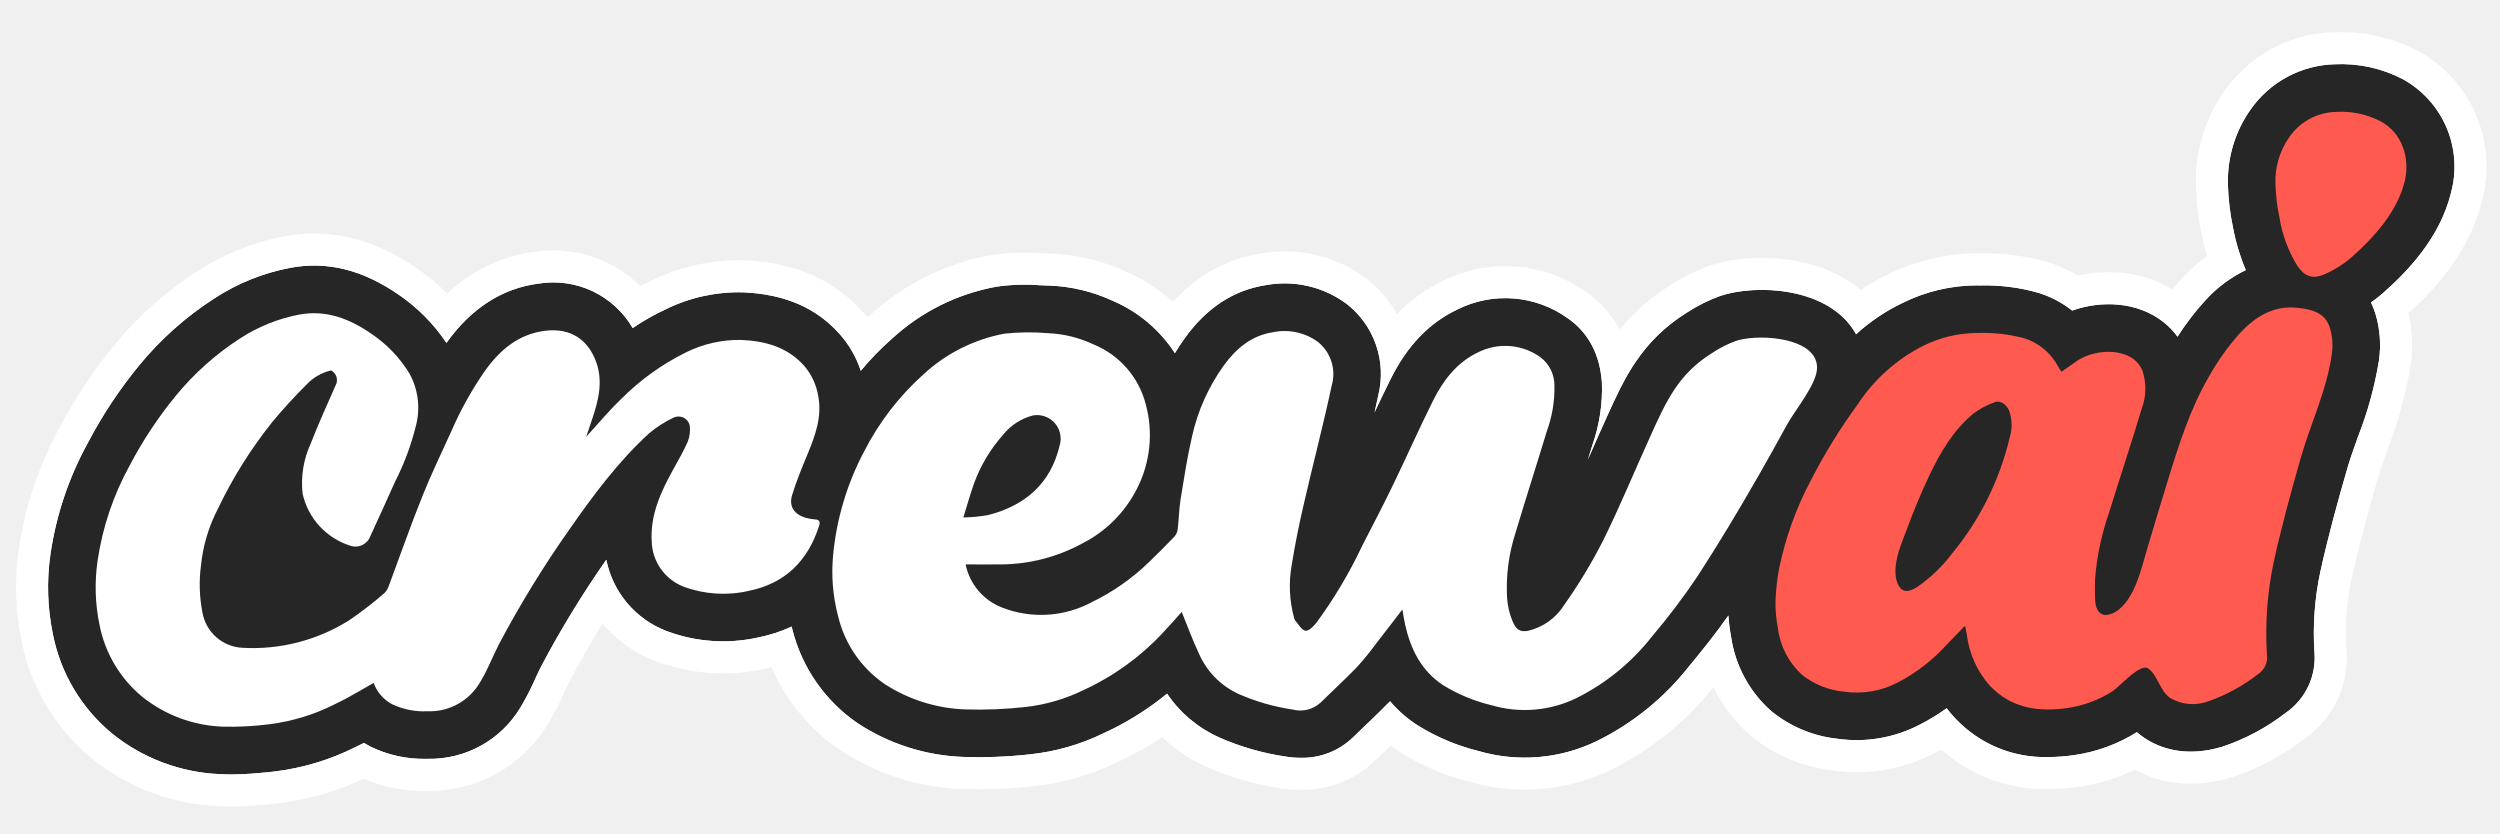
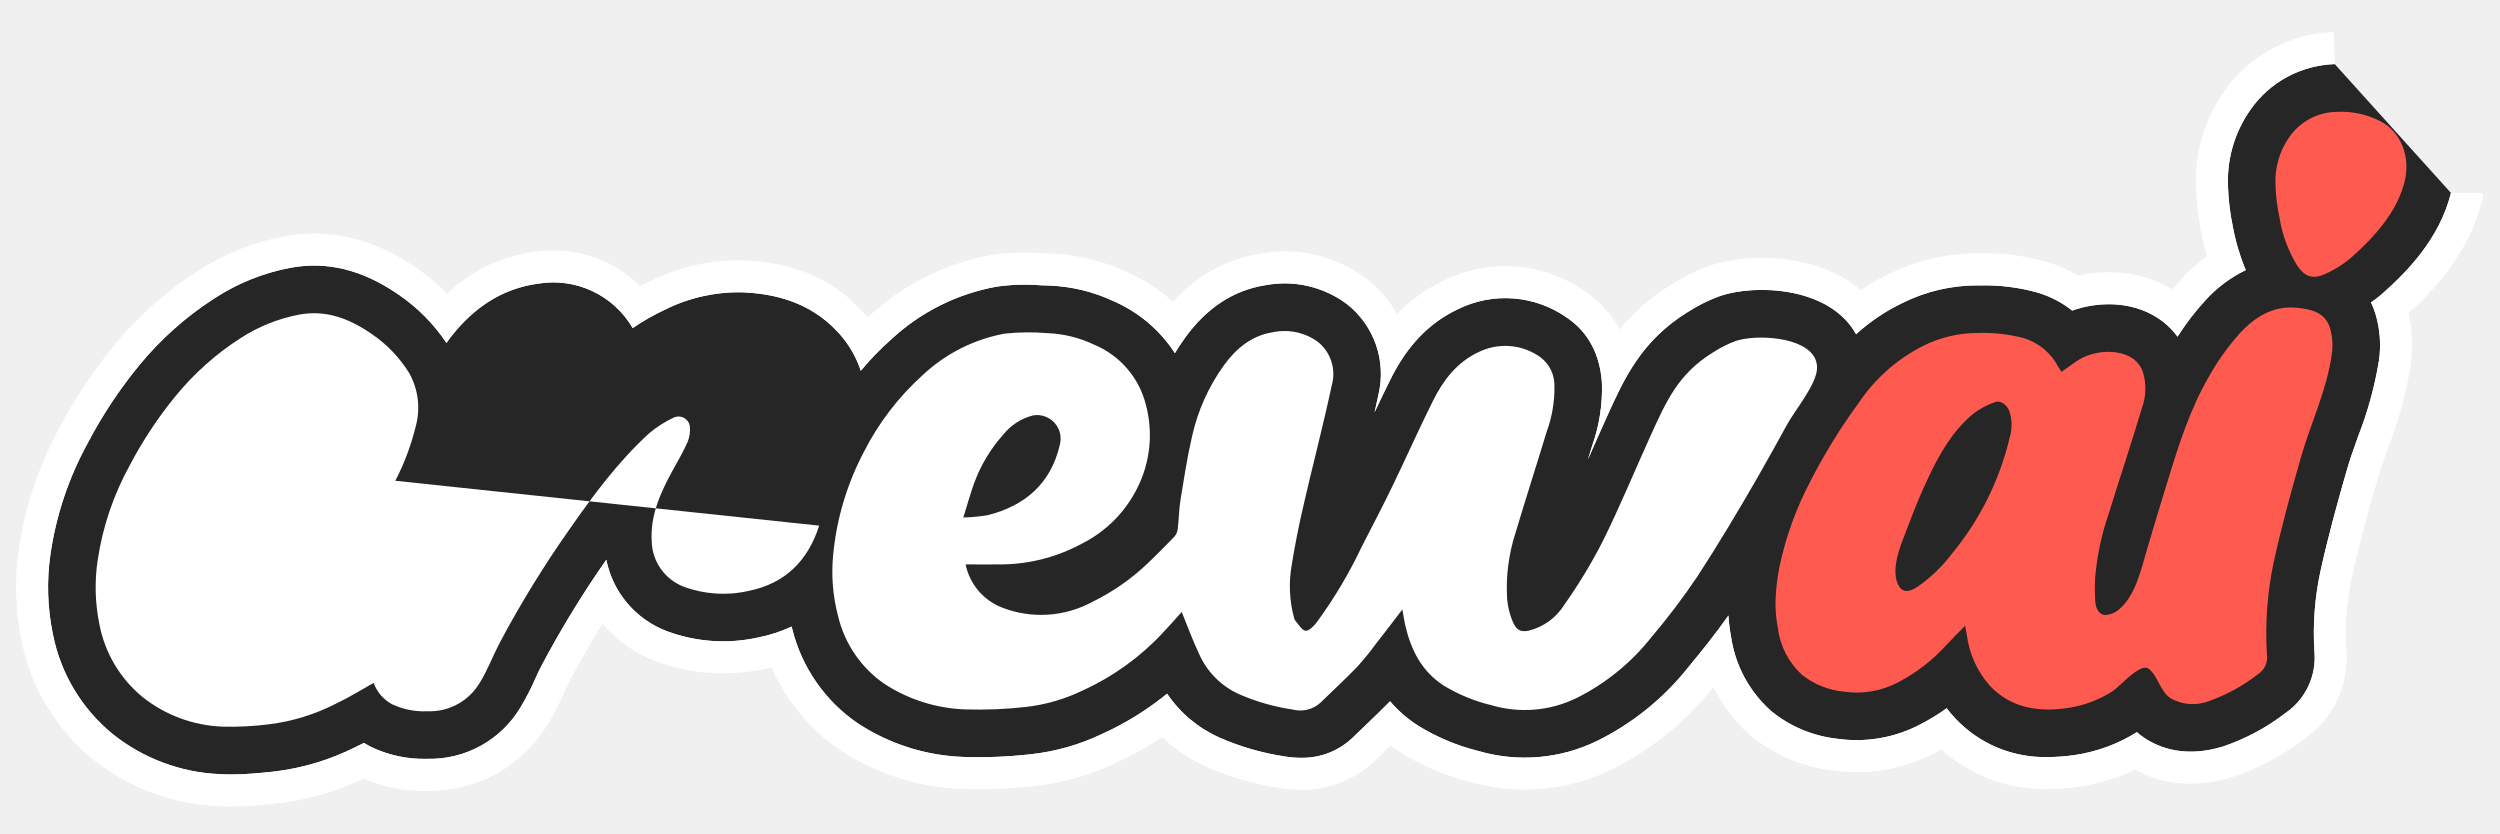
<svg xmlns="http://www.w3.org/2000/svg" width="156" height="52" viewBox="0 0 156 52" fill="none">
  <mask id="path-1-outside-1_7_2359" maskUnits="userSpaceOnUse" x="1" y="2" width="155" height="49" fill="black">
    <rect fill="white" x="1" y="2" width="155" height="49" />
-     <path d="M152.939 12.038V12.046C152.227 14.905 150.179 16.976 148.706 18.283L148.67 18.315C148.441 18.514 148.2 18.701 147.95 18.873C148.058 19.095 148.15 19.326 148.223 19.562L148.235 19.606C148.516 20.548 148.587 21.54 148.445 22.513C148.177 24.139 147.737 25.732 147.134 27.265C146.868 28.009 146.615 28.714 146.421 29.407C145.886 31.261 145.276 33.455 144.785 35.696C144.436 37.331 144.313 39.006 144.421 40.674C144.485 41.411 144.353 42.152 144.038 42.822C143.723 43.491 143.236 44.065 142.627 44.484C141.444 45.397 140.118 46.108 138.702 46.587C136.37 47.296 134.742 46.678 133.788 46.033C133.631 45.927 133.482 45.812 133.34 45.688C132.161 46.426 130.843 46.912 129.467 47.114C128.917 47.196 128.363 47.238 127.807 47.241C126.728 47.271 125.655 47.073 124.658 46.66C123.66 46.246 122.762 45.626 122.021 44.841C121.826 44.636 121.643 44.42 121.471 44.195C120.954 44.568 120.41 44.901 119.843 45.193C118.246 46.039 116.421 46.355 114.632 46.096C113.121 45.93 111.692 45.328 110.517 44.365C109.168 43.169 108.285 41.535 108.022 39.752C107.938 39.308 107.881 38.86 107.852 38.409C107.056 39.546 106.196 40.611 105.368 41.613C103.833 43.556 101.885 45.133 99.666 46.231C97.362 47.356 94.721 47.582 92.26 46.864C90.902 46.529 89.607 45.98 88.422 45.237C87.793 44.828 87.227 44.33 86.739 43.76C86.256 44.258 85.773 44.718 85.31 45.161C85.028 45.431 84.743 45.7 84.466 45.973C84.033 46.401 83.519 46.738 82.954 46.964C82.388 47.19 81.784 47.3 81.175 47.288C80.851 47.288 80.528 47.261 80.209 47.209C78.801 47 77.426 46.606 76.122 46.037L76.082 46.017C74.762 45.429 73.634 44.483 72.827 43.284C71.604 44.284 70.257 45.121 68.819 45.775C67.391 46.466 65.854 46.904 64.276 47.07C62.889 47.225 61.493 47.279 60.098 47.233C57.761 47.147 55.492 46.424 53.536 45.142C51.492 43.75 50.032 41.653 49.437 39.253C49.425 39.201 49.41 39.15 49.398 39.098C48.725 39.41 48.018 39.64 47.291 39.783C45.397 40.2 43.424 40.061 41.608 39.383C40.653 39.021 39.806 38.422 39.145 37.643C38.485 36.864 38.034 35.93 37.834 34.928C36.353 37.045 35.004 39.251 33.794 41.534C33.667 41.767 33.541 42.053 33.402 42.35C33.13 42.973 32.818 43.577 32.467 44.16C31.869 45.155 31.018 45.975 30 46.536C28.983 47.096 27.835 47.378 26.674 47.352H26.654C25.417 47.387 24.191 47.119 23.081 46.571C22.955 46.504 22.832 46.433 22.713 46.358C22.543 46.445 22.373 46.528 22.194 46.611C20.603 47.413 18.883 47.932 17.113 48.144L16.828 48.175C16.096 48.246 15.292 48.326 14.444 48.326C14.203 48.326 13.957 48.318 13.711 48.306C11.273 48.203 8.931 47.324 7.026 45.799C5.102 44.224 3.786 42.029 3.304 39.589C2.96 37.94 2.907 36.243 3.149 34.576C3.505 32.147 4.292 29.801 5.474 27.649C6.374 25.93 7.448 24.307 8.678 22.806C10.018 21.172 11.606 19.759 13.383 18.616C14.822 17.677 16.431 17.03 18.119 16.711C20.42 16.283 22.63 16.834 24.891 18.398C26.062 19.199 27.069 20.216 27.858 21.396C29.402 19.237 31.335 17.99 33.604 17.697C34.749 17.51 35.925 17.675 36.974 18.171C38.024 18.667 38.898 19.47 39.481 20.473C40.133 20.025 40.822 19.633 41.54 19.301C43.048 18.557 44.715 18.194 46.396 18.243C48.99 18.358 50.962 19.218 52.419 20.873C52.999 21.533 53.439 22.304 53.714 23.138C54.297 22.431 54.936 21.772 55.623 21.166C57.454 19.469 59.733 18.331 62.189 17.887C63.09 17.758 64.003 17.729 64.91 17.8C65.1 17.808 65.294 17.816 65.484 17.82C66.858 17.872 68.207 18.198 69.453 18.778C71.034 19.458 72.378 20.592 73.314 22.037C73.512 21.709 73.726 21.384 73.951 21.071C75.298 19.206 76.985 18.105 78.965 17.796C79.843 17.631 80.745 17.648 81.615 17.848C82.485 18.047 83.305 18.425 84.022 18.956C84.87 19.613 85.508 20.501 85.86 21.514C86.212 22.526 86.263 23.618 86.007 24.659C85.931 25.015 85.852 25.376 85.773 25.732C86.094 25.047 86.422 24.354 86.767 23.669C87.805 21.578 89.175 20.148 90.953 19.305C92.039 18.764 93.251 18.529 94.46 18.625C95.67 18.721 96.83 19.145 97.816 19.851C98.711 20.461 99.808 21.653 99.959 23.871C100.008 25.21 99.802 26.546 99.353 27.808C99.266 28.093 99.178 28.382 99.087 28.671L99.254 28.291C99.59 27.522 99.931 26.754 100.276 25.994C101.329 23.657 102.41 21.269 105.297 19.483C105.936 19.07 106.618 18.73 107.333 18.469C109.57 17.709 114.188 17.895 115.82 20.857C116.689 20.063 117.671 19.402 118.734 18.897C120.183 18.178 121.779 17.805 123.396 17.808L123.546 17.812C124.781 17.778 126.014 17.934 127.202 18.275C127.965 18.51 128.678 18.884 129.304 19.38C131.079 18.75 133.34 18.79 135.007 20.101C135.336 20.364 135.629 20.669 135.879 21.008C136.385 20.21 136.96 19.459 137.597 18.762C138.312 17.967 139.174 17.319 140.136 16.853C139.777 15.999 139.51 15.11 139.34 14.2C139.156 13.332 139.05 12.449 139.023 11.562V11.491C138.979 9.827 139.475 8.193 140.437 6.834C141.03 5.985 141.814 5.287 142.726 4.797C143.638 4.306 144.653 4.037 145.688 4.01C147.156 3.938 148.617 4.256 149.922 4.933C151.15 5.605 152.117 6.672 152.664 7.961C153.212 9.25 153.309 10.687 152.939 12.038Z" />
+     <path d="M152.939 12.038V12.046C152.227 14.905 150.179 16.976 148.706 18.283L148.67 18.315C148.441 18.514 148.2 18.701 147.95 18.873C148.058 19.095 148.15 19.326 148.223 19.562L148.235 19.606C148.516 20.548 148.587 21.54 148.445 22.513C148.177 24.139 147.737 25.732 147.134 27.265C146.868 28.009 146.615 28.714 146.421 29.407C145.886 31.261 145.276 33.455 144.785 35.696C144.436 37.331 144.313 39.006 144.421 40.674C144.485 41.411 144.353 42.152 144.038 42.822C143.723 43.491 143.236 44.065 142.627 44.484C141.444 45.397 140.118 46.108 138.702 46.587C136.37 47.296 134.742 46.678 133.788 46.033C133.631 45.927 133.482 45.812 133.34 45.688C132.161 46.426 130.843 46.912 129.467 47.114C128.917 47.196 128.363 47.238 127.807 47.241C126.728 47.271 125.655 47.073 124.658 46.66C123.66 46.246 122.762 45.626 122.021 44.841C121.826 44.636 121.643 44.42 121.471 44.195C120.954 44.568 120.41 44.901 119.843 45.193C118.246 46.039 116.421 46.355 114.632 46.096C113.121 45.93 111.692 45.328 110.517 44.365C109.168 43.169 108.285 41.535 108.022 39.752C107.938 39.308 107.881 38.86 107.852 38.409C107.056 39.546 106.196 40.611 105.368 41.613C103.833 43.556 101.885 45.133 99.666 46.231C97.362 47.356 94.721 47.582 92.26 46.864C90.902 46.529 89.607 45.98 88.422 45.237C87.793 44.828 87.227 44.33 86.739 43.76C86.256 44.258 85.773 44.718 85.31 45.161C85.028 45.431 84.743 45.7 84.466 45.973C84.033 46.401 83.519 46.738 82.954 46.964C82.388 47.19 81.784 47.3 81.175 47.288C80.851 47.288 80.528 47.261 80.209 47.209C78.801 47 77.426 46.606 76.122 46.037L76.082 46.017C74.762 45.429 73.634 44.483 72.827 43.284C71.604 44.284 70.257 45.121 68.819 45.775C67.391 46.466 65.854 46.904 64.276 47.07C62.889 47.225 61.493 47.279 60.098 47.233C57.761 47.147 55.492 46.424 53.536 45.142C51.492 43.75 50.032 41.653 49.437 39.253C49.425 39.201 49.41 39.15 49.398 39.098C48.725 39.41 48.018 39.64 47.291 39.783C45.397 40.2 43.424 40.061 41.608 39.383C40.653 39.021 39.806 38.422 39.145 37.643C38.485 36.864 38.034 35.93 37.834 34.928C36.353 37.045 35.004 39.251 33.794 41.534C33.667 41.767 33.541 42.053 33.402 42.35C33.13 42.973 32.818 43.577 32.467 44.16C31.869 45.155 31.018 45.975 30 46.536C28.983 47.096 27.835 47.378 26.674 47.352H26.654C25.417 47.387 24.191 47.119 23.081 46.571C22.955 46.504 22.832 46.433 22.713 46.358C22.543 46.445 22.373 46.528 22.194 46.611C20.603 47.413 18.883 47.932 17.113 48.144L16.828 48.175C16.096 48.246 15.292 48.326 14.444 48.326C14.203 48.326 13.957 48.318 13.711 48.306C11.273 48.203 8.931 47.324 7.026 45.799C5.102 44.224 3.786 42.029 3.304 39.589C2.96 37.94 2.907 36.243 3.149 34.576C3.505 32.147 4.292 29.801 5.474 27.649C6.374 25.93 7.448 24.307 8.678 22.806C10.018 21.172 11.606 19.759 13.383 18.616C14.822 17.677 16.431 17.03 18.119 16.711C20.42 16.283 22.63 16.834 24.891 18.398C26.062 19.199 27.069 20.216 27.858 21.396C29.402 19.237 31.335 17.99 33.604 17.697C34.749 17.51 35.925 17.675 36.974 18.171C38.024 18.667 38.898 19.47 39.481 20.473C40.133 20.025 40.822 19.633 41.54 19.301C43.048 18.557 44.715 18.194 46.396 18.243C48.99 18.358 50.962 19.218 52.419 20.873C52.999 21.533 53.439 22.304 53.714 23.138C54.297 22.431 54.936 21.772 55.623 21.166C57.454 19.469 59.733 18.331 62.189 17.887C63.09 17.758 64.003 17.729 64.91 17.8C65.1 17.808 65.294 17.816 65.484 17.82C66.858 17.872 68.207 18.198 69.453 18.778C71.034 19.458 72.378 20.592 73.314 22.037C73.512 21.709 73.726 21.384 73.951 21.071C75.298 19.206 76.985 18.105 78.965 17.796C79.843 17.631 80.745 17.648 81.615 17.848C82.485 18.047 83.305 18.425 84.022 18.956C84.87 19.613 85.508 20.501 85.86 21.514C86.212 22.526 86.263 23.618 86.007 24.659C85.931 25.015 85.852 25.376 85.773 25.732C86.094 25.047 86.422 24.354 86.767 23.669C87.805 21.578 89.175 20.148 90.953 19.305C92.039 18.764 93.251 18.529 94.46 18.625C95.67 18.721 96.83 19.145 97.816 19.851C98.711 20.461 99.808 21.653 99.959 23.871C100.008 25.21 99.802 26.546 99.353 27.808C99.266 28.093 99.178 28.382 99.087 28.671L99.254 28.291C99.59 27.522 99.931 26.754 100.276 25.994C101.329 23.657 102.41 21.269 105.297 19.483C105.936 19.07 106.618 18.73 107.333 18.469C109.57 17.709 114.188 17.895 115.82 20.857C116.689 20.063 117.671 19.402 118.734 18.897C120.183 18.178 121.779 17.805 123.396 17.808L123.546 17.812C124.781 17.778 126.014 17.934 127.202 18.275C127.965 18.51 128.678 18.884 129.304 19.38C131.079 18.75 133.34 18.79 135.007 20.101C135.336 20.364 135.629 20.669 135.879 21.008C136.385 20.21 136.96 19.459 137.597 18.762C138.312 17.967 139.174 17.319 140.136 16.853C139.777 15.999 139.51 15.11 139.34 14.2C139.156 13.332 139.05 12.449 139.023 11.562V11.491C138.979 9.827 139.475 8.193 140.437 6.834C141.03 5.985 141.814 5.287 142.726 4.797C143.638 4.306 144.653 4.037 145.688 4.0.0.8C147.156 3.938 148.617 4.256 149.922 4.933C151.15 5.605 152.117 6.672 152.664 7.961C153.212 9.25 153.309 10.687 152.939 12.038Z" />
  </mask>
-   <path d="M152.939 12.038V12.046C152.227 14.905 150.179 16.976 148.706 18.283L148.67 18.315C148.441 18.514 148.2 18.701 147.95 18.873C148.058 19.095 148.15 19.326 148.223 19.562L148.235 19.606C148.516 20.548 148.587 21.54 148.445 22.513C148.177 24.139 147.737 25.732 147.134 27.265C146.868 28.009 146.615 28.714 146.421 29.407C145.886 31.261 145.276 33.455 144.785 35.696C144.436 37.331 144.313 39.006 144.421 40.674C144.485 41.411 144.353 42.152 144.038 42.822C143.723 43.491 143.236 44.065 142.627 44.484C141.444 45.397 140.118 46.108 138.702 46.587C136.37 47.296 134.742 46.678 133.788 46.033C133.631 45.927 133.482 45.812 133.34 45.688C132.161 46.426 130.843 46.912 129.467 47.114C128.917 47.196 128.363 47.238 127.807 47.241C126.728 47.271 125.655 47.073 124.658 46.66C123.66 46.246 122.762 45.626 122.021 44.841C121.826 44.636 121.643 44.42 121.471 44.195C120.954 44.568 120.41 44.901 119.843 45.193C118.246 46.039 116.421 46.355 114.632 46.096C113.121 45.93 111.692 45.328 110.517 44.365C109.168 43.169 108.285 41.535 108.022 39.752C107.938 39.308 107.881 38.86 107.852 38.409C107.056 39.546 106.196 40.611 105.368 41.613C103.833 43.556 101.885 45.133 99.666 46.231C97.362 47.356 94.721 47.582 92.26 46.864C90.902 46.529 89.607 45.98 88.422 45.237C87.793 44.828 87.227 44.33 86.739 43.76C86.256 44.258 85.773 44.718 85.31 45.161C85.028 45.431 84.743 45.7 84.466 45.973C84.033 46.401 83.519 46.738 82.954 46.964C82.388 47.19 81.784 47.3 81.175 47.288C80.851 47.288 80.528 47.261 80.209 47.209C78.801 47 77.426 46.606 76.122 46.037L76.082 46.017C74.762 45.429 73.634 44.483 72.827 43.284C71.604 44.284 70.257 45.121 68.819 45.775C67.391 46.466 65.854 46.904 64.276 47.07C62.889 47.225 61.493 47.279 60.098 47.233C57.761 47.147 55.492 46.424 53.536 45.142C51.492 43.75 50.032 41.653 49.437 39.253C49.425 39.201 49.41 39.15 49.398 39.098C48.725 39.41 48.018 39.64 47.291 39.783C45.397 40.2 43.424 40.061 41.608 39.383C40.653 39.021 39.806 38.422 39.145 37.643C38.485 36.864 38.034 35.93 37.834 34.928C36.353 37.045 35.004 39.251 33.794 41.534C33.667 41.767 33.541 42.053 33.402 42.35C33.13 42.973 32.818 43.577 32.467 44.16C31.869 45.155 31.018 45.975 30 46.536C28.983 47.096 27.835 47.378 26.674 47.352H26.654C25.417 47.387 24.191 47.119 23.081 46.571C22.955 46.504 22.832 46.433 22.713 46.358C22.543 46.445 22.373 46.528 22.194 46.611C20.603 47.413 18.883 47.932 17.113 48.144L16.828 48.175C16.096 48.246 15.292 48.326 14.444 48.326C14.203 48.326 13.957 48.318 13.711 48.306C11.273 48.203 8.931 47.324 7.026 45.799C5.102 44.224 3.786 42.029 3.304 39.589C2.96 37.94 2.907 36.243 3.149 34.576C3.505 32.147 4.292 29.801 5.474 27.649C6.374 25.93 7.448 24.307 8.678 22.806C10.018 21.172 11.606 19.759 13.383 18.616C14.822 17.677 16.431 17.03 18.119 16.711C20.42 16.283 22.63 16.834 24.891 18.398C26.062 19.199 27.069 20.216 27.858 21.396C29.402 19.237 31.335 17.99 33.604 17.697C34.749 17.51 35.925 17.675 36.974 18.171C38.024 18.667 38.898 19.47 39.481 20.473C40.133 20.025 40.822 19.633 41.54 19.301C43.048 18.557 44.715 18.194 46.396 18.243C48.99 18.358 50.962 19.218 52.419 20.873C52.999 21.533 53.439 22.304 53.714 23.138C54.297 22.431 54.936 21.772 55.623 21.166C57.454 19.469 59.733 18.331 62.189 17.887C63.09 17.758 64.003 17.729 64.91 17.8C65.1 17.808 65.294 17.816 65.484 17.82C66.858 17.872 68.207 18.198 69.453 18.778C71.034 19.458 72.378 20.592 73.314 22.037C73.512 21.709 73.726 21.384 73.951 21.071C75.298 19.206 76.985 18.105 78.965 17.796C79.843 17.631 80.745 17.648 81.615 17.848C82.485 18.047 83.305 18.425 84.022 18.956C84.87 19.613 85.508 20.501 85.86 21.514C86.212 22.526 86.263 23.618 86.007 24.659C85.931 25.015 85.852 25.376 85.773 25.732C86.094 25.047 86.422 24.354 86.767 23.669C87.805 21.578 89.175 20.148 90.953 19.305C92.039 18.764 93.251 18.529 94.46 18.625C95.67 18.721 96.83 19.145 97.816 19.851C98.711 20.461 99.808 21.653 99.959 23.871C100.008 25.21 99.802 26.546 99.353 27.808C99.266 28.093 99.178 28.382 99.087 28.671L99.254 28.291C99.59 27.522 99.931 26.754 100.276 25.994C101.329 23.657 102.41 21.269 105.297 19.483C105.936 19.07 106.618 18.73 107.333 18.469C109.57 17.709 114.188 17.895 115.82 20.857C116.689 20.063 117.671 19.402 118.734 18.897C120.183 18.178 121.779 17.805 123.396 17.808L123.546 17.812C124.781 17.778 126.014 17.934 127.202 18.275C127.965 18.51 128.678 18.884 129.304 19.38C131.079 18.75 133.34 18.79 135.007 20.101C135.336 20.364 135.629 20.669 135.879 21.008C136.385 20.21 136.96 19.459 137.597 18.762C138.312 17.967 139.174 17.319 140.136 16.853C139.777 15.999 139.51 15.11 139.34 14.2C139.156 13.332 139.05 12.449 139.023 11.562V11.491C138.979 9.827 139.475 8.193 140.437 6.834C141.03 5.985 141.814 5.287 142.726 4.797C143.638 4.306 144.653 4.037 145.688 4.01C147.156 3.938 148.617 4.256 149.922 4.933C151.15 5.605 152.117 6.672 152.664 7.961C153.212 9.25 153.309 10.687 152.939 12.038Z" fill="#262626" />
-   <path d="M152.939 12.038V12.046C152.227 14.905 150.179 16.976 148.706 18.283L148.67 18.315C148.441 18.514 148.2 18.701 147.95 18.873C148.058 19.095 148.15 19.326 148.223 19.562L148.235 19.606C148.516 20.548 148.587 21.54 148.445 22.513C148.177 24.139 147.737 25.732 147.134 27.265C146.868 28.009 146.615 28.714 146.421 29.407C145.886 31.261 145.276 33.455 144.785 35.696C144.436 37.331 144.313 39.006 144.421 40.674C144.485 41.411 144.353 42.152 144.038 42.822C143.723 43.491 143.236 44.065 142.627 44.484C141.444 45.397 140.118 46.108 138.702 46.587C136.37 47.296 134.742 46.678 133.788 46.033C133.631 45.927 133.482 45.812 133.34 45.688C132.161 46.426 130.843 46.912 129.467 47.114C128.917 47.196 128.363 47.238 127.807 47.241C126.728 47.271 125.655 47.073 124.658 46.66C123.66 46.246 122.762 45.626 122.021 44.841C121.826 44.636 121.643 44.42 121.471 44.195C120.954 44.568 120.41 44.901 119.843 45.193C118.246 46.039 116.421 46.355 114.632 46.096C113.121 45.93 111.692 45.328 110.517 44.365C109.168 43.169 108.285 41.535 108.022 39.752C107.938 39.308 107.881 38.86 107.852 38.409C107.056 39.546 106.196 40.611 105.368 41.613C103.833 43.556 101.885 45.133 99.666 46.231C97.362 47.356 94.721 47.582 92.26 46.864C90.902 46.529 89.607 45.98 88.422 45.237C87.793 44.828 87.227 44.33 86.739 43.76C86.256 44.258 85.773 44.718 85.31 45.161C85.028 45.431 84.743 45.7 84.466 45.973C84.033 46.401 83.519 46.738 82.954 46.964C82.388 47.19 81.784 47.3 81.175 47.288C80.851 47.288 80.528 47.261 80.209 47.209C78.801 47 77.426 46.606 76.122 46.037L76.082 46.017C74.762 45.429 73.634 44.483 72.827 43.284C71.604 44.284 70.257 45.121 68.819 45.775C67.391 46.466 65.854 46.904 64.276 47.07C62.889 47.225 61.493 47.279 60.098 47.233C57.761 47.147 55.492 46.424 53.536 45.142C51.492 43.75 50.032 41.653 49.437 39.253C49.425 39.201 49.41 39.15 49.398 39.098C48.725 39.41 48.018 39.64 47.291 39.783C45.397 40.2 43.424 40.061 41.608 39.383C40.653 39.021 39.806 38.422 39.145 37.643C38.485 36.864 38.034 35.93 37.834 34.928C36.353 37.045 35.004 39.251 33.794 41.534C33.667 41.767 33.541 42.053 33.402 42.35C33.13 42.973 32.818 43.577 32.467 44.16C31.869 45.155 31.018 45.975 30 46.536C28.983 47.096 27.835 47.378 26.674 47.352H26.654C25.417 47.387 24.191 47.119 23.081 46.571C22.955 46.504 22.832 46.433 22.713 46.358C22.543 46.445 22.373 46.528 22.194 46.611C20.603 47.413 18.883 47.932 17.113 48.144L16.828 48.175C16.096 48.246 15.292 48.326 14.444 48.326C14.203 48.326 13.957 48.318 13.711 48.306C11.273 48.203 8.931 47.324 7.026 45.799C5.102 44.224 3.786 42.029 3.304 39.589C2.96 37.94 2.907 36.243 3.149 34.576C3.505 32.147 4.292 29.801 5.474 27.649C6.374 25.93 7.448 24.307 8.678 22.806C10.018 21.172 11.606 19.759 13.383 18.616C14.822 17.677 16.431 17.03 18.119 16.711C20.42 16.283 22.63 16.834 24.891 18.398C26.062 19.199 27.069 20.216 27.858 21.396C29.402 19.237 31.335 17.99 33.604 17.697C34.749 17.51 35.925 17.675 36.974 18.171C38.024 18.667 38.898 19.47 39.481 20.473C40.133 20.025 40.822 19.633 41.54 19.301C43.048 18.557 44.715 18.194 46.396 18.243C48.99 18.358 50.962 19.218 52.419 20.873C52.999 21.533 53.439 22.304 53.714 23.138C54.297 22.431 54.936 21.772 55.623 21.166C57.454 19.469 59.733 18.331 62.189 17.887C63.09 17.758 64.003 17.729 64.91 17.8C65.1 17.808 65.294 17.816 65.484 17.82C66.858 17.872 68.207 18.198 69.453 18.778C71.034 19.458 72.378 20.592 73.314 22.037C73.512 21.709 73.726 21.384 73.951 21.071C75.298 19.206 76.985 18.105 78.965 17.796C79.843 17.631 80.745 17.648 81.615 17.848C82.485 18.047 83.305 18.425 84.022 18.956C84.87 19.613 85.508 20.501 85.86 21.514C86.212 22.526 86.263 23.618 86.007 24.659C85.931 25.015 85.852 25.376 85.773 25.732C86.094 25.047 86.422 24.354 86.767 23.669C87.805 21.578 89.175 20.148 90.953 19.305C92.039 18.764 93.251 18.529 94.46 18.625C95.67 18.721 96.83 19.145 97.816 19.851C98.711 20.461 99.808 21.653 99.959 23.871C100.008 25.21 99.802 26.546 99.353 27.808C99.266 28.093 99.178 28.382 99.087 28.671L99.254 28.291C99.59 27.522 99.931 26.754 100.276 25.994C101.329 23.657 102.41 21.269 105.297 19.483C105.936 19.07 106.618 18.73 107.333 18.469C109.57 17.709 114.188 17.895 115.82 20.857C116.689 20.063 117.671 19.402 118.734 18.897C120.183 18.178 121.779 17.805 123.396 17.808L123.546 17.812C124.781 17.778 126.014 17.934 127.202 18.275C127.965 18.51 128.678 18.884 129.304 19.38C131.079 18.75 133.34 18.79 135.007 20.101C135.336 20.364 135.629 20.669 135.879 21.008C136.385 20.21 136.96 19.459 137.597 18.762C138.312 17.967 139.174 17.319 140.136 16.853C139.777 15.999 139.51 15.11 139.34 14.2C139.156 13.332 139.05 12.449 139.023 11.562V11.491C138.979 9.827 139.475 8.193 140.437 6.834C141.03 5.985 141.814 5.287 142.726 4.797C143.638 4.306 144.653 4.037 145.688 4.01C147.156 3.938 148.617 4.256 149.922 4.933C151.15 5.605 152.117 6.672 152.664 7.961C153.212 9.25 153.309 10.687 152.939 12.038Z" stroke="white" stroke-width="4" mask="url(#path-1-outside-1_7_2359)" />
+   <path d="M152.939 12.038V12.046C152.227 14.905 150.179 16.976 148.706 18.283L148.67 18.315C148.441 18.514 148.2 18.701 147.95 18.873C148.058 19.095 148.15 19.326 148.223 19.562L148.235 19.606C148.516 20.548 148.587 21.54 148.445 22.513C148.177 24.139 147.737 25.732 147.134 27.265C146.868 28.009 146.615 28.714 146.421 29.407C145.886 31.261 145.276 33.455 144.785 35.696C144.436 37.331 144.313 39.006 144.421 40.674C144.485 41.411 144.353 42.152 144.038 42.822C143.723 43.491 143.236 44.065 142.627 44.484C141.444 45.397 140.118 46.108 138.702 46.587C136.37 47.296 134.742 46.678 133.788 46.033C133.631 45.927 133.482 45.812 133.34 45.688C132.161 46.426 130.843 46.912 129.467 47.114C128.917 47.196 128.363 47.238 127.807 47.241C126.728 47.271 125.655 47.073 124.658 46.66C123.66 46.246 122.762 45.626 122.021 44.841C121.826 44.636 121.643 44.42 121.471 44.195C120.954 44.568 120.41 44.901 119.843 45.193C118.246 46.039 116.421 46.355 114.632 46.096C113.121 45.93 111.692 45.328 110.517 44.365C109.168 43.169 108.285 41.535 108.022 39.752C107.938 39.308 107.881 38.86 107.852 38.409C107.056 39.546 106.196 40.611 105.368 41.613C103.833 43.556 101.885 45.133 99.666 46.231C97.362 47.356 94.721 47.582 92.26 46.864C90.902 46.529 89.607 45.98 88.422 45.237C87.793 44.828 87.227 44.33 86.739 43.76C86.256 44.258 85.773 44.718 85.31 45.161C85.028 45.431 84.743 45.7 84.466 45.973C84.033 46.401 83.519 46.738 82.954 46.964C82.388 47.19 81.784 47.3 81.175 47.288C80.851 47.288 80.528 47.261 80.209 47.209C78.801 47 77.426 46.606 76.122 46.037L76.082 46.017C74.762 45.429 73.634 44.483 72.827 43.284C71.604 44.284 70.257 45.121 68.819 45.775C67.391 46.466 65.854 46.904 64.276 47.07C62.889 47.225 61.493 47.279 60.098 47.233C57.761 47.147 55.492 46.424 53.536 45.142C51.492 43.75 50.032 41.653 49.437 39.253C49.425 39.201 49.41 39.15 49.398 39.098C48.725 39.41 48.018 39.64 47.291 39.783C45.397 40.2 43.424 40.061 41.608 39.383C40.653 39.021 39.806 38.422 39.145 37.643C38.485 36.864 38.034 35.93 37.834 34.928C36.353 37.045 35.004 39.251 33.794 41.534C33.667 41.767 33.541 42.053 33.402 42.35C33.13 42.973 32.818 43.577 32.467 44.16C31.869 45.155 31.018 45.975 30 46.536C28.983 47.096 27.835 47.378 26.674 47.352H26.654C25.417 47.387 24.191 47.119 23.081 46.571C22.955 46.504 22.832 46.433 22.713 46.358C22.543 46.445 22.373 46.528 22.194 46.611C20.603 47.413 18.883 47.932 17.113 48.144L16.828 48.175C16.096 48.246 15.292 48.326 14.444 48.326C14.203 48.326 13.957 48.318 13.711 48.306C11.273 48.203 8.931 47.324 7.026 45.799C5.102 44.224 3.786 42.029 3.304 39.589C2.96 37.94 2.907 36.243 3.149 34.576C3.505 32.147 4.292 29.801 5.474 27.649C6.374 25.93 7.448 24.307 8.678 22.806C10.018 21.172 11.606 19.759 13.383 18.616C14.822 17.677 16.431 17.03 18.119 16.711C20.42 16.283 22.63 16.834 24.891 18.398C26.062 19.199 27.069 20.216 27.858 21.396C29.402 19.237 31.335 17.99 33.604 17.697C34.749 17.51 35.925 17.675 36.974 18.171C38.024 18.667 38.898 19.47 39.481 20.473C40.133 20.025 40.822 19.633 41.54 19.301C43.048 18.557 44.715 18.194 46.396 18.243C48.99 18.358 50.962 19.218 52.419 20.873C52.999 21.533 53.439 22.304 53.714 23.138C54.297 22.431 54.936 21.772 55.623 21.166C57.454 19.469 59.733 18.331 62.189 17.887C63.09 17.758 64.003 17.729 64.91 17.8C65.1 17.808 65.294 17.816 65.484 17.82C66.858 17.872 68.207 18.198 69.453 18.778C71.034 19.458 72.378 20.592 73.314 22.037C73.512 21.709 73.726 21.384 73.951 21.071C75.298 19.206 76.985 18.105 78.965 17.796C79.843 17.631 80.745 17.648 81.615 17.848C82.485 18.047 83.305 18.425 84.022 18.956C84.87 19.613 85.508 20.501 85.86 21.514C86.212 22.526 86.263 23.618 86.007 24.659C85.931 25.015 85.852 25.376 85.773 25.732C86.094 25.047 86.422 24.354 86.767 23.669C87.805 21.578 89.175 20.148 90.953 19.305C92.039 18.764 93.251 18.529 94.46 18.625C95.67 18.721 96.83 19.145 97.816 19.851C98.711 20.461 99.808 21.653 99.959 23.871C100.008 25.21 99.802 26.546 99.353 27.808C99.266 28.093 99.178 28.382 99.087 28.671L99.254 28.291C99.59 27.522 99.931 26.754 100.276 25.994C101.329 23.657 102.41 21.269 105.297 19.483C105.936 19.07 106.618 18.73 107.333 18.469C109.57 17.709 114.188 17.895 115.82 20.857C116.689 20.063 117.671 19.402 118.734 18.897C120.183 18.178 121.779 17.805 123.396 17.808L123.546 17.812C124.781 17.778 126.014 17.934 127.202 18.275C127.965 18.51 128.678 18.884 129.304 19.38C131.079 18.75 133.34 18.79 135.007 20.101C135.336 20.364 135.629 20.669 135.879 21.008C136.385 20.21 136.96 19.459 137.597 18.762C138.312 17.967 139.174 17.319 140.136 16.853C139.777 15.999 139.51 15.11 139.34 14.2C139.156 13.332 139.05 12.449 139.023 11.562V11.491C138.979 9.827 139.475 8.193 140.437 6.834C141.03 5.985 141.814 5.287 142.726 4.797C143.638 4.306 144.653 4.037 145.688 4.0.0.8C147.156 3.938 148.617 4.256 149.922 4.933C151.15 5.605 152.117 6.672 152.664 7.961C153.212 9.25 153.309 10.687 152.939 12.038Z" fill="#262626" />
+   <path d="M152.939 12.038V12.046C152.227 14.905 150.179 16.976 148.706 18.283L148.67 18.315C148.441 18.514 148.2 18.701 147.95 18.873C148.058 19.095 148.15 19.326 148.223 19.562L148.235 19.606C148.516 20.548 148.587 21.54 148.445 22.513C148.177 24.139 147.737 25.732 147.134 27.265C146.868 28.009 146.615 28.714 146.421 29.407C145.886 31.261 145.276 33.455 144.785 35.696C144.436 37.331 144.313 39.006 144.421 40.674C144.485 41.411 144.353 42.152 144.038 42.822C143.723 43.491 143.236 44.065 142.627 44.484C141.444 45.397 140.118 46.108 138.702 46.587C136.37 47.296 134.742 46.678 133.788 46.033C133.631 45.927 133.482 45.812 133.34 45.688C132.161 46.426 130.843 46.912 129.467 47.114C128.917 47.196 128.363 47.238 127.807 47.241C126.728 47.271 125.655 47.073 124.658 46.66C123.66 46.246 122.762 45.626 122.021 44.841C121.826 44.636 121.643 44.42 121.471 44.195C120.954 44.568 120.41 44.901 119.843 45.193C118.246 46.039 116.421 46.355 114.632 46.096C113.121 45.93 111.692 45.328 110.517 44.365C109.168 43.169 108.285 41.535 108.022 39.752C107.938 39.308 107.881 38.86 107.852 38.409C107.056 39.546 106.196 40.611 105.368 41.613C103.833 43.556 101.885 45.133 99.666 46.231C97.362 47.356 94.721 47.582 92.26 46.864C90.902 46.529 89.607 45.98 88.422 45.237C87.793 44.828 87.227 44.33 86.739 43.76C86.256 44.258 85.773 44.718 85.31 45.161C85.028 45.431 84.743 45.7 84.466 45.973C84.033 46.401 83.519 46.738 82.954 46.964C82.388 47.19 81.784 47.3 81.175 47.288C80.851 47.288 80.528 47.261 80.209 47.209C78.801 47 77.426 46.606 76.122 46.037L76.082 46.017C74.762 45.429 73.634 44.483 72.827 43.284C71.604 44.284 70.257 45.121 68.819 45.775C67.391 46.466 65.854 46.904 64.276 47.07C62.889 47.225 61.493 47.279 60.098 47.233C57.761 47.147 55.492 46.424 53.536 45.142C51.492 43.75 50.032 41.653 49.437 39.253C49.425 39.201 49.41 39.15 49.398 39.098C48.725 39.41 48.018 39.64 47.291 39.783C45.397 40.2 43.424 40.061 41.608 39.383C40.653 39.021 39.806 38.422 39.145 37.643C38.485 36.864 38.034 35.93 37.834 34.928C36.353 37.045 35.004 39.251 33.794 41.534C33.667 41.767 33.541 42.053 33.402 42.35C33.13 42.973 32.818 43.577 32.467 44.16C31.869 45.155 31.018 45.975 30 46.536C28.983 47.096 27.835 47.378 26.674 47.352H26.654C25.417 47.387 24.191 47.119 23.081 46.571C22.955 46.504 22.832 46.433 22.713 46.358C22.543 46.445 22.373 46.528 22.194 46.611C20.603 47.413 18.883 47.932 17.113 48.144L16.828 48.175C16.096 48.246 15.292 48.326 14.444 48.326C14.203 48.326 13.957 48.318 13.711 48.306C11.273 48.203 8.931 47.324 7.026 45.799C5.102 44.224 3.786 42.029 3.304 39.589C2.96 37.94 2.907 36.243 3.149 34.576C3.505 32.147 4.292 29.801 5.474 27.649C6.374 25.93 7.448 24.307 8.678 22.806C10.018 21.172 11.606 19.759 13.383 18.616C14.822 17.677 16.431 17.03 18.119 16.711C20.42 16.283 22.63 16.834 24.891 18.398C26.062 19.199 27.069 20.216 27.858 21.396C29.402 19.237 31.335 17.99 33.604 17.697C34.749 17.51 35.925 17.675 36.974 18.171C38.024 18.667 38.898 19.47 39.481 20.473C40.133 20.025 40.822 19.633 41.54 19.301C43.048 18.557 44.715 18.194 46.396 18.243C48.99 18.358 50.962 19.218 52.419 20.873C52.999 21.533 53.439 22.304 53.714 23.138C54.297 22.431 54.936 21.772 55.623 21.166C57.454 19.469 59.733 18.331 62.189 17.887C63.09 17.758 64.003 17.729 64.91 17.8C65.1 17.808 65.294 17.816 65.484 17.82C66.858 17.872 68.207 18.198 69.453 18.778C71.034 19.458 72.378 20.592 73.314 22.037C73.512 21.709 73.726 21.384 73.951 21.071C75.298 19.206 76.985 18.105 78.965 17.796C79.843 17.631 80.745 17.648 81.615 17.848C82.485 18.047 83.305 18.425 84.022 18.956C84.87 19.613 85.508 20.501 85.86 21.514C86.212 22.526 86.263 23.618 86.007 24.659C85.931 25.015 85.852 25.376 85.773 25.732C86.094 25.047 86.422 24.354 86.767 23.669C87.805 21.578 89.175 20.148 90.953 19.305C92.039 18.764 93.251 18.529 94.46 18.625C95.67 18.721 96.83 19.145 97.816 19.851C98.711 20.461 99.808 21.653 99.959 23.871C100.008 25.21 99.802 26.546 99.353 27.808C99.266 28.093 99.178 28.382 99.087 28.671L99.254 28.291C99.59 27.522 99.931 26.754 100.276 25.994C101.329 23.657 102.41 21.269 105.297 19.483C105.936 19.07 106.618 18.73 107.333 18.469C109.57 17.709 114.188 17.895 115.82 20.857C116.689 20.063 117.671 19.402 118.734 18.897C120.183 18.178 121.779 17.805 123.396 17.808L123.546 17.812C124.781 17.778 126.014 17.934 127.202 18.275C127.965 18.51 128.678 18.884 129.304 19.38C131.079 18.75 133.34 18.79 135.007 20.101C135.336 20.364 135.629 20.669 135.879 21.008C136.385 20.21 136.96 19.459 137.597 18.762C138.312 17.967 139.174 17.319 140.136 16.853C139.777 15.999 139.51 15.11 139.34 14.2C139.156 13.332 139.05 12.449 139.023 11.562V11.491C138.979 9.827 139.475 8.193 140.437 6.834C141.03 5.985 141.814 5.287 142.726 4.797C143.638 4.306 144.653 4.037 145.688 4.0.0.8C147.156 3.938 148.617 4.256 149.922 4.933C151.15 5.605 152.117 6.672 152.664 7.961C153.212 9.25 153.309 10.687 152.939 12.038Z" stroke="white" stroke-width="4" mask="url(#path-1-outside-1_7_2359)" />
  <path d="M150.051 11.325C149.576 13.23 148.158 14.795 146.728 16.062C146.22 16.499 145.649 16.855 145.033 17.119C144.289 17.448 143.79 17.238 143.342 16.569C142.788 15.662 142.415 14.656 142.245 13.607C142.095 12.907 142.008 12.195 141.988 11.48C141.948 10.444 142.247 9.424 142.839 8.573C143.169 8.091 143.609 7.695 144.123 7.418C144.637 7.141 145.21 6.991 145.794 6.981C146.743 6.928 147.689 7.129 148.534 7.563C149.893 8.269 150.408 9.888 150.051 11.325Z" fill="#FF5A50" />
  <path d="M145.387 20.454C145.074 19.46 144.159 19.282 143.276 19.199C141.827 19.068 140.69 19.797 139.775 20.783C139.022 21.626 138.364 22.551 137.815 23.539C136.666 25.525 135.968 27.719 135.299 29.896C134.864 31.312 134.482 32.558 133.94 34.396C133.619 35.483 133.257 37.16 132.25 38.007C131.999 38.239 131.67 38.37 131.328 38.375C130.908 38.316 130.757 37.872 130.738 37.46C130.714 37.005 130.714 36.549 130.734 36.094C130.849 34.698 131.141 33.322 131.601 31.999C132.274 29.821 132.999 27.658 133.652 25.472C133.931 24.718 133.944 23.89 133.688 23.128C133.577 22.859 133.4 22.622 133.173 22.439C132.266 21.726 130.623 21.845 129.629 22.506C129.3 22.732 128.975 22.965 128.631 23.203C128.555 23.08 128.496 22.993 128.441 22.898C128.22 22.472 127.917 22.094 127.55 21.786C127.182 21.478 126.756 21.246 126.298 21.104C125.339 20.85 124.347 20.741 123.356 20.779C122.19 20.785 121.042 21.061 120.001 21.583C118.365 22.411 116.971 23.651 115.958 25.179C114.835 26.712 113.836 28.331 112.972 30.023C112.073 31.724 111.418 33.544 111.027 35.428C110.895 36.118 110.815 36.817 110.79 37.52C110.783 38.088 110.835 38.656 110.944 39.215C111.086 40.325 111.616 41.349 112.441 42.105C113.193 42.703 114.103 43.069 115.059 43.159C116.228 43.33 117.422 43.122 118.465 42.565C119.596 41.97 120.613 41.18 121.47 40.232C121.831 39.844 122.211 39.472 122.623 39.044C122.67 39.294 122.706 39.452 122.73 39.611C122.878 40.795 123.382 41.907 124.175 42.798C125.514 44.208 127.229 44.442 129.035 44.177C130.028 44.029 130.979 43.673 131.825 43.132C132.267 42.85 133.563 41.331 134.069 41.725C134.69 42.209 134.753 43.104 135.448 43.572C135.808 43.777 136.21 43.899 136.623 43.93C137.037 43.96 137.452 43.898 137.839 43.749C138.944 43.355 139.979 42.787 140.904 42.066C141.105 41.934 141.264 41.747 141.362 41.527C141.46 41.307 141.492 41.064 141.454 40.826C141.337 38.893 141.48 36.954 141.882 35.06C142.361 32.886 142.948 30.735 143.561 28.596C144.179 26.418 145.197 24.355 145.506 22.086C145.585 21.54 145.545 20.983 145.387 20.454ZM125.407 27.298C124.778 29.953 123.549 32.428 121.815 34.533C121.212 35.336 120.485 36.036 119.661 36.609C119.173 36.933 118.698 37.052 118.429 36.45C118.355 36.284 118.308 36.108 118.29 35.927C118.183 34.894 118.694 33.817 119.047 32.874C119.435 31.813 119.869 30.774 120.35 29.757C121.043 28.288 121.855 26.878 123.122 25.821C123.536 25.508 123.998 25.262 124.488 25.092C124.825 24.957 125.221 25.258 125.375 25.631C125.56 26.169 125.571 26.753 125.407 27.298Z" fill="#FF5A50" />
-   <path d="M51.118 32.8C50.413 34.989 49.007 36.411 46.702 36.875C45.361 37.18 43.961 37.089 42.67 36.613C42.093 36.392 41.594 36.005 41.237 35.5C40.88 34.995 40.682 34.396 40.666 33.778C40.571 32.126 41.233 30.701 42.001 29.306C42.322 28.728 42.654 28.154 42.92 27.548C43.034 27.245 43.077 26.92 43.047 26.598C43.031 26.49 42.991 26.388 42.929 26.299C42.868 26.209 42.787 26.135 42.693 26.082C42.599 26.028 42.493 25.997 42.385 25.99C42.277 25.984 42.169 26.002 42.068 26.043C41.497 26.308 40.964 26.649 40.484 27.057C38.556 28.827 37.007 30.918 35.514 33.061C33.918 35.328 32.465 37.693 31.166 40.142C30.742 40.95 30.425 41.821 29.946 42.589C29.612 43.158 29.13 43.626 28.551 43.942C27.972 44.258 27.318 44.41 26.659 44.383C25.9 44.417 25.144 44.265 24.457 43.94C23.926 43.653 23.52 43.181 23.316 42.613C22.528 43.053 21.748 43.54 20.924 43.928C19.64 44.582 18.252 45.009 16.822 45.191C15.849 45.318 14.868 45.369 13.887 45.342C12.069 45.276 10.32 44.629 8.897 43.496C7.496 42.347 6.543 40.742 6.204 38.962C5.933 37.647 5.896 36.294 6.093 34.966C6.401 32.886 7.08 30.878 8.097 29.037C8.905 27.495 9.868 26.039 10.972 24.693C12.117 23.298 13.472 22.09 14.988 21.113C16.108 20.384 17.359 19.881 18.671 19.631C20.37 19.315 21.835 19.901 23.198 20.843C24.146 21.486 24.946 22.323 25.546 23.299C26.096 24.294 26.242 25.462 25.954 26.562C25.66 27.763 25.228 28.926 24.667 30.027C24.152 31.168 23.641 32.308 23.114 33.445C23.027 33.692 22.846 33.895 22.61 34.008C22.374 34.122 22.102 34.137 21.855 34.051C21.121 33.819 20.46 33.398 19.939 32.831C19.418 32.264 19.055 31.57 18.885 30.819C18.761 29.743 18.937 28.654 19.392 27.671C19.863 26.455 20.406 25.267 20.928 24.075C20.977 23.995 21.008 23.906 21.021 23.814C21.034 23.721 21.027 23.627 21.003 23.537C20.978 23.447 20.935 23.363 20.877 23.29C20.818 23.217 20.745 23.157 20.663 23.113C20.063 23.252 19.519 23.57 19.103 24.023C18.366 24.752 17.669 25.52 17.004 26.317C15.664 27.99 14.521 29.812 13.598 31.746C13.02 32.858 12.659 34.071 12.537 35.318C12.414 36.277 12.445 37.248 12.628 38.197C12.728 38.8 13.033 39.351 13.49 39.756C13.948 40.161 14.531 40.397 15.142 40.423C17.485 40.554 19.811 39.952 21.796 38.7C22.553 38.182 23.28 37.621 23.974 37.021C24.101 36.901 24.196 36.752 24.251 36.586C24.952 34.712 25.609 32.823 26.354 30.97C26.901 29.596 27.55 28.261 28.16 26.915C28.734 25.592 29.437 24.329 30.259 23.144C31.186 21.841 32.354 20.855 33.981 20.645C35.292 20.475 36.5 20.915 37.126 22.396C37.676 23.699 37.36 24.95 36.936 26.202C36.825 26.522 36.718 26.843 36.579 27.255C37.344 26.423 37.993 25.631 38.726 24.934C39.906 23.738 41.276 22.746 42.781 22C43.859 21.46 45.053 21.189 46.258 21.212C47.751 21.279 49.145 21.655 50.191 22.839C50.646 23.374 50.946 24.023 51.058 24.716C51.304 26.004 50.876 27.16 50.401 28.316C50.048 29.172 49.688 30.027 49.423 30.91C49.209 31.627 49.589 32.134 50.349 32.328C50.518 32.372 50.69 32.4 50.864 32.411C51.145 32.423 51.185 32.582 51.118 32.8Z" fill="white" />
+   <path d="M51.118 32.8C50.413 34.989 49.007 36.411 46.702 36.875C45.361 37.18 43.961 37.089 42.67 36.613C42.093 36.392 41.594 36.005 41.237 35.5C40.88 34.995 40.682 34.396 40.666 33.778C40.571 32.126 41.233 30.701 42.001 29.306C42.322 28.728 42.654 28.154 42.92 27.548C43.034 27.245 43.077 26.92 43.047 26.598C43.031 26.49 42.991 26.388 42.929 26.299C42.868 26.209 42.787 26.135 42.693 26.082C42.599 26.028 42.493 25.997 42.385 25.99C42.277 25.984 42.169 26.002 42.068 26.043C41.497 26.308 40.964 26.649 40.484 27.057C38.556 28.827 37.007 30.918 35.514 33.061C33.918 35.328 32.465 37.693 31.166 40.142C30.742 40.95 30.425 41.821 29.946 42.589C29.612 43.158 29.13 43.626 28.551 43.942C27.972 44.258 27.318 44.41 26.659 44.383C25.9 44.417 25.144 44.265 24.457 43.94C23.926 43.653 23.52 43.181 23.316 42.613C22.528 43.053 21.748 43.54 20.924 43.928C19.64 44.582 18.252 45.009 16.822 45.191C15.849 45.318 14.868 45.369 13.887 45.342C12.069 45.276 10.32 44.629 8.897 43.496C7.496 42.347 6.543 40.742 6.204 38.962C5.933 37.647 5.896 36.294 6.093 34.966C6.401 32.886 7.08 30.878 8.097 29.037C8.905 27.495 9.868 26.039 10.972 24.693C12.117 23.298 13.472 22.09 14.988 21.113C16.108 20.384 17.359 19.881 18.671 19.631C20.37 19.315 21.835 19.901 23.198 20.843C24.146 21.486 24.946 22.323 25.546 23.299C26.096 24.294 26.242 25.462 25.954 26.562C25.66 27.763 25.228 28.926 24.667 30.0.83C24.152 31.168 23.641 32.308 23.114 33.445C23.027 33.692 22.846 33.895 22.61 34.008C22.374 34.122 22.102 34.137 21.855 34.051C21.121 33.819 20.46 33.398 19.939 32.831C19.418 32.264 19.055 31.57 18.885 30.819C18.761 29.743 18.937 28.654 19.392 27.671C19.863 26.455 20.406 25.267 20.928 24.075C20.977 23.995 21.008 23.906 21.021 23.814C21.034 23.721 21.027 23.627 21.003 23.537C20.978 23.447 20.935 23.363 20.877 23.29C20.818 23.217 20.745 23.157 20.663 23.113C20.063 23.252 19.519 23.57 19.103 24.023C18.366 24.752 17.669 25.52 17.004 26.317C15.664 27.99 14.521 29.812 13.598 31.746C13.02 32.858 12.659 34.071 12.537 35.318C12.414 36.277 12.445 37.248 12.628 38.197C12.728 38.8 13.033 39.351 13.49 39.756C13.948 40.161 14.531 40.397 15.142 40.423C17.485 40.554 19.811 39.952 21.796 38.7C22.553 38.182 23.28 37.621 23.974 37.021C24.101 36.901 24.196 36.752 24.251 36.586C24.952 34.712 25.609 32.823 26.354 30.97C26.901 29.596 27.55 28.261 28.16 26.915C28.734 25.592 29.437 24.329 30.259 23.144C31.186 21.841 32.354 20.855 33.981 20.645C35.292 20.475 36.5 20.915 37.126 22.396C37.676 23.699 37.36 24.95 36.936 26.202C36.825 26.522 36.718 26.843 36.579 27.255C37.344 26.423 37.993 25.631 38.726 24.934C39.906 23.738 41.276 22.746 42.781 22C43.859 21.46 45.053 21.189 46.258 21.212C47.751 21.279 49.145 21.655 50.191 22.839C50.646 23.374 50.946 24.023 51.058 24.716C51.304 26.004 50.876 27.16 50.401 28.316C50.048 29.172 49.688 30.0.83 49.423 30.91C49.209 31.627 49.589 32.134 50.349 32.328C50.518 32.372 50.69 32.4 50.864 32.411C51.145 32.423 51.185 32.582 51.118 32.8Z" fill="white" />
  <path d="M113.271 22.396C112.647 20.996 109.565 20.848 108.293 21.282C107.79 21.47 107.31 21.715 106.862 22.011C104.735 23.327 103.979 25.016 102.981 27.223C101.991 29.401 101.08 31.619 100.019 33.761C99.314 35.139 98.512 36.465 97.619 37.729C97.111 38.552 96.298 39.139 95.358 39.361C94.799 39.472 94.569 39.222 94.371 38.735C94.189 38.288 94.078 37.815 94.043 37.333C93.963 35.95 94.142 34.564 94.569 33.246C95.199 31.136 95.876 29.041 96.514 26.934C96.85 26.019 97.014 25.049 96.997 24.074C97.001 23.734 96.927 23.398 96.779 23.091C96.631 22.785 96.414 22.517 96.146 22.308C95.586 21.899 94.924 21.652 94.232 21.596C93.541 21.539 92.848 21.675 92.229 21.987C90.914 22.613 90.055 23.73 89.425 24.997C88.534 26.779 87.73 28.605 86.859 30.395C86.261 31.634 85.615 32.854 84.99 34.078C84.197 35.761 83.243 37.363 82.142 38.862C81.968 39.084 81.659 39.393 81.461 39.357C81.223 39.322 81.033 38.961 80.831 38.735C80.797 38.694 80.772 38.645 80.76 38.593C80.458 37.502 80.405 36.357 80.605 35.242C80.807 33.983 81.061 32.728 81.35 31.484C81.92 29.001 82.57 26.534 83.104 24.039C83.243 23.548 83.232 23.028 83.074 22.544C82.916 22.059 82.618 21.633 82.217 21.318C81.818 21.032 81.363 20.833 80.883 20.732C80.402 20.631 79.906 20.631 79.425 20.732C78.106 20.938 77.136 21.738 76.364 22.807C75.418 24.122 74.747 25.615 74.392 27.195C74.087 28.502 73.885 29.833 73.667 31.163C73.568 31.777 73.564 32.403 73.489 33.025C73.467 33.197 73.394 33.358 73.279 33.488C72.752 34.038 72.218 34.577 71.667 35.104C70.625 36.109 69.43 36.943 68.127 37.575C67.279 38.03 66.342 38.296 65.381 38.356C64.42 38.416 63.458 38.269 62.559 37.923C61.978 37.704 61.461 37.341 61.058 36.868C60.655 36.395 60.379 35.828 60.254 35.219C61.026 35.219 61.771 35.227 62.516 35.219C64.278 35.199 66.008 34.746 67.553 33.9C69.01 33.158 70.194 31.974 70.935 30.518C71.774 28.893 71.976 27.013 71.501 25.247C71.29 24.411 70.886 23.637 70.321 22.985C69.757 22.334 69.047 21.824 68.25 21.496C67.359 21.074 66.392 20.835 65.407 20.791C64.5 20.713 63.587 20.723 62.682 20.819C60.776 21.174 59.01 22.065 57.593 23.389C56.087 24.744 54.843 26.365 53.922 28.169C52.86 30.172 52.203 32.364 51.989 34.621C51.863 35.911 51.969 37.213 52.302 38.466C52.712 40.181 53.744 41.682 55.197 42.68C56.708 43.661 58.458 44.21 60.258 44.268C61.513 44.305 62.769 44.254 64.016 44.113C65.261 43.972 66.472 43.618 67.597 43.068C69.45 42.221 71.121 41.021 72.515 39.535C72.951 39.08 73.367 38.601 73.739 38.185C74.096 39.052 74.416 39.951 74.824 40.807C75.316 41.918 76.2 42.811 77.307 43.313C78.379 43.781 79.509 44.105 80.666 44.276C80.964 44.353 81.277 44.356 81.577 44.284C81.877 44.211 82.154 44.066 82.384 43.86C83.149 43.108 83.945 42.383 84.689 41.611C85.106 41.149 85.499 40.667 85.865 40.165C86.408 39.472 86.943 38.767 87.509 38.03C87.572 38.391 87.616 38.696 87.683 38.997C88.036 40.529 88.689 41.86 90.055 42.759C90.983 43.329 91.995 43.748 93.053 44.002C94.824 44.526 96.726 44.366 98.384 43.555C100.212 42.64 101.814 41.333 103.077 39.725C104.09 38.532 105.035 37.282 105.909 35.983C107.235 33.947 108.487 31.852 109.699 29.741C110.315 28.668 110.915 27.584 111.51 26.498C111.997 25.612 113.299 24.049 113.378 23.053C113.399 22.828 113.362 22.602 113.271 22.396ZM60.785 30.153C61.193 29.038 61.808 28.01 62.599 27.124C63.075 26.528 63.733 26.105 64.472 25.92C64.717 25.88 64.969 25.902 65.203 25.985C65.437 26.068 65.647 26.209 65.812 26.395C65.977 26.581 66.093 26.805 66.148 27.047C66.203 27.29 66.196 27.542 66.127 27.781C65.561 30.189 63.965 31.551 61.644 32.145C61.138 32.231 60.625 32.279 60.112 32.292C60.357 31.5 60.547 30.819 60.785 30.153Z" fill="white" />
</svg>
